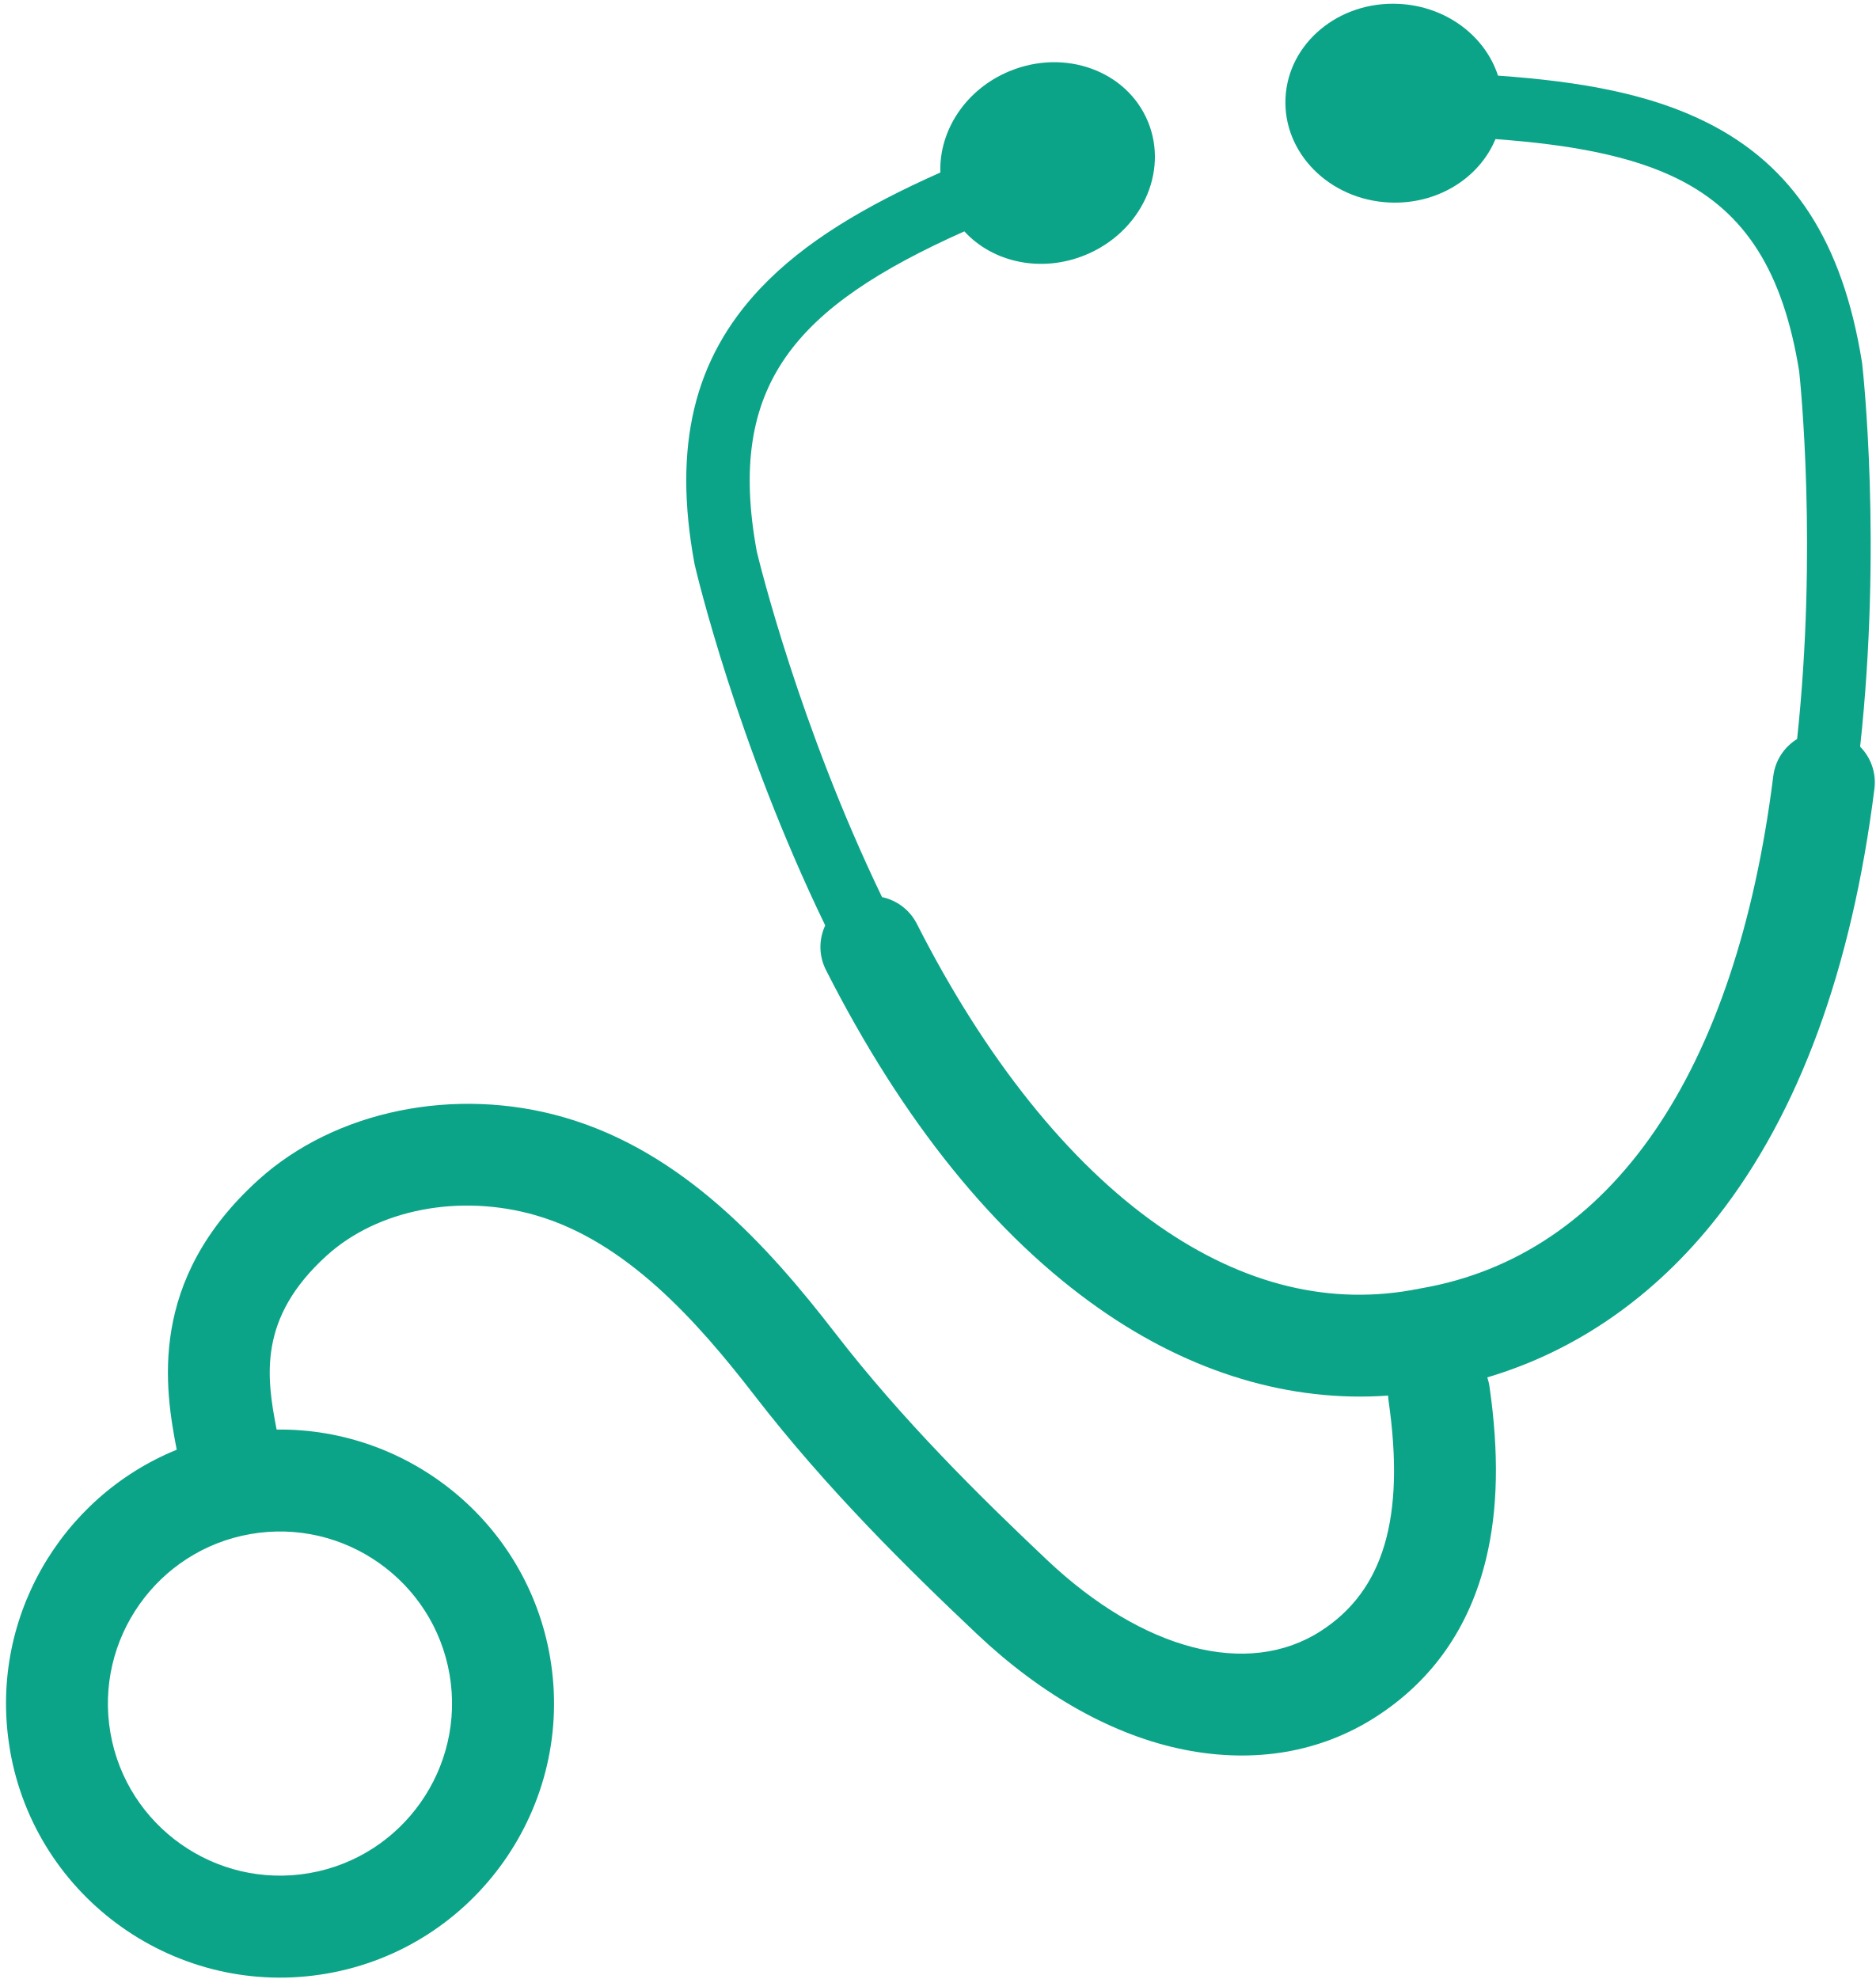
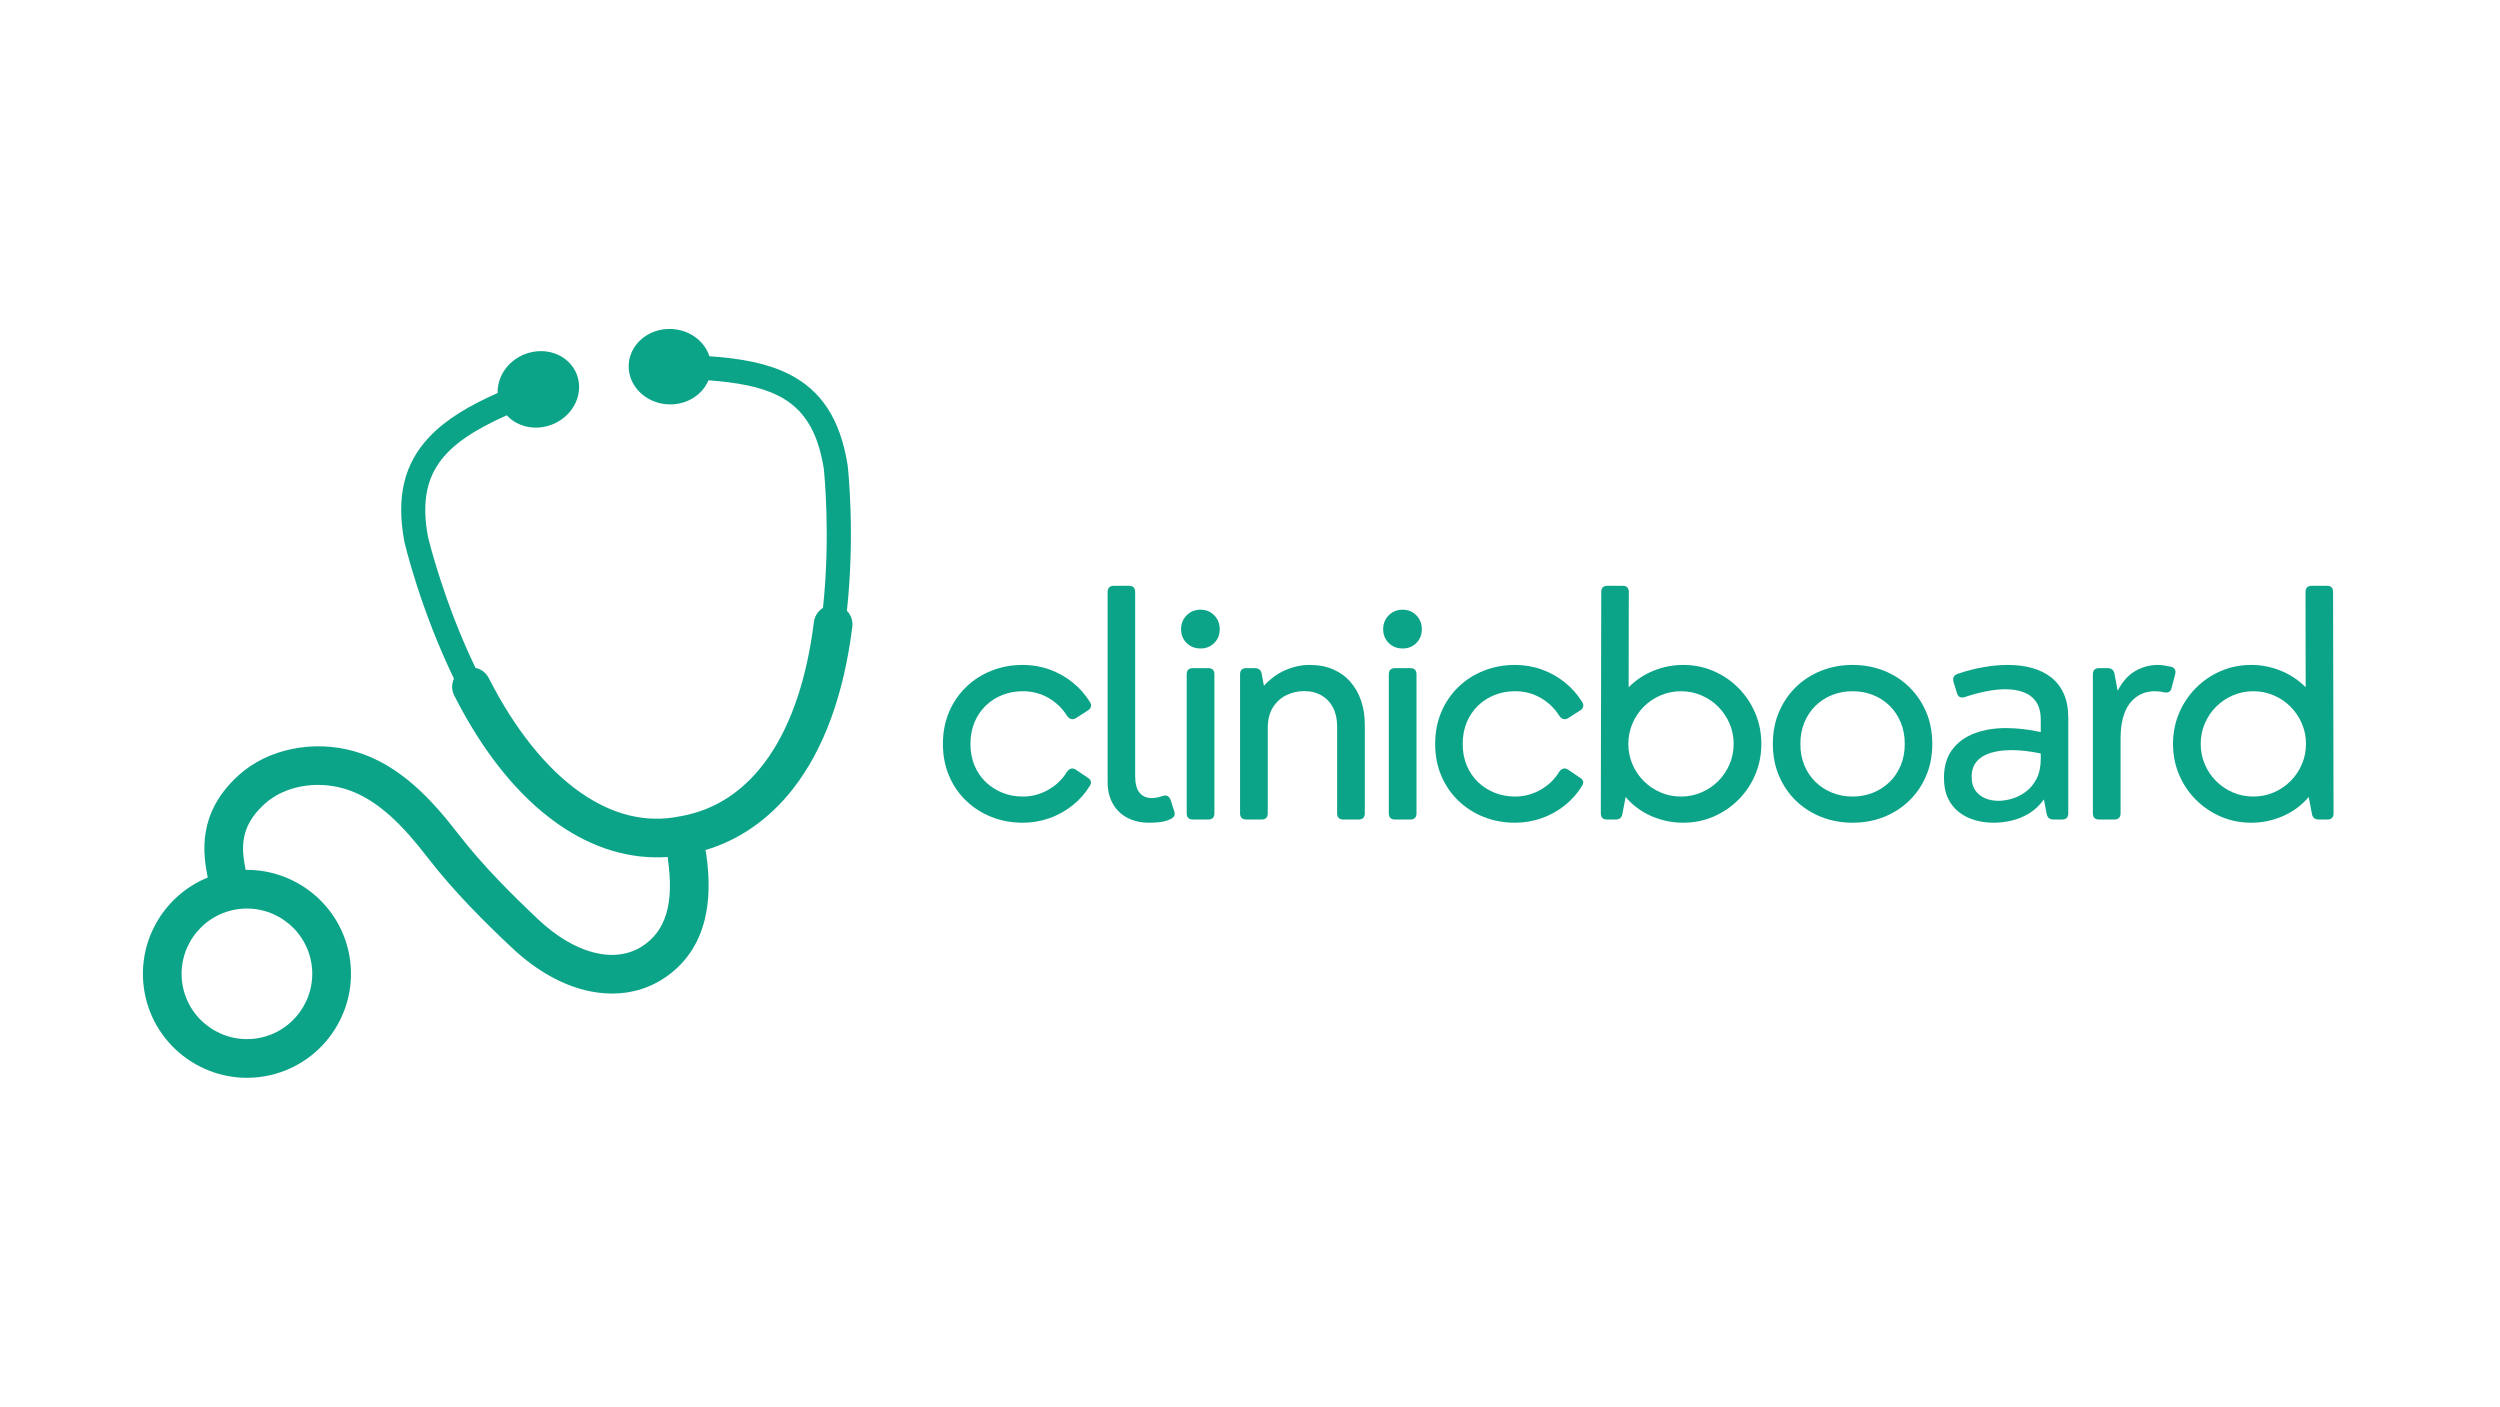
- <svg xmlns="http://www.w3.org/2000/svg" viewBox="221 619 273 288" fill="none">
-   <path fill="#0ca488" d="M 222.453 873.703 C 226.195 895.371 246.867 909.957 268.539 906.215 C 290.203 902.473 304.789 881.797 301.047 860.129 C 297.668 840.574 280.504 826.793 261.258 827.043 C 259.781 819.414 258.492 810.824 268.555 801.715 C 276.004 794.973 287.945 792.672 298.98 795.863 C 312.125 799.66 322.441 811.238 330.805 822.07 C 341.227 835.574 353.035 847.211 363.207 856.82 C 372.719 865.805 383.172 871.621 393.445 873.648 C 398.543 874.652 403.492 874.738 408.168 873.934 C 412.812 873.129 417.184 871.445 421.16 868.902 C 429.469 863.582 434.898 855.809 437.293 845.785 C 439.008 838.633 439.164 830.453 437.773 820.781 C 437.707 820.32 437.598 819.875 437.453 819.445 C 450.402 815.617 461.867 807.652 470.926 796.117 C 482.812 780.969 490.504 760 493.793 733.789 C 494.09 731.445 493.254 729.219 491.715 727.66 C 494.914 698.273 492.141 673.09 492.008 671.902 L 491.977 671.691 C 489.172 654.199 481.996 643.117 469.387 636.812 C 461.211 632.727 451.344 630.875 439.012 630.008 C 437.145 624.242 431.473 619.895 424.559 619.562 C 415.844 619.141 408.469 625.277 408.086 633.258 C 407.699 641.242 414.461 648.055 423.172 648.469 C 430.168 648.809 436.297 644.918 438.645 639.242 C 449.551 640.043 458.449 641.664 465.258 645.066 C 475.082 649.98 480.512 658.609 482.844 673.039 C 483.031 674.777 485.504 699.012 482.543 726.547 C 480.695 727.684 479.363 729.621 479.074 731.941 C 473.645 775.242 455.441 801.715 427.812 806.488 L 427.594 806.527 C 414.801 809.129 401.996 806.043 389.555 797.336 C 376.527 788.219 364.383 773.043 354.438 753.449 C 353.383 751.371 351.48 750.004 349.367 749.555 C 337.34 724.605 331.543 700.949 331.137 699.246 C 326.68 675 336.703 663.684 361.344 652.668 C 365.465 657.18 372.512 658.762 378.961 656.109 C 387.035 652.793 391.113 644.109 388.074 636.719 C 385.035 629.324 376.031 626.023 367.957 629.344 C 361.531 631.98 357.641 638.023 357.855 644.105 C 346.871 648.992 338.074 654.191 331.691 660.93 C 321.961 671.207 318.91 683.949 322.074 701.043 L 322.117 701.246 C 322.391 702.41 328.223 727.062 341.098 753.676 C 340.168 755.672 340.133 758.051 341.207 760.164 C 352.41 782.238 365.816 798.832 381.047 809.488 C 394.379 818.816 408.754 823.105 423.02 822.098 C 423.027 822.359 423.051 822.625 423.09 822.891 C 425.527 839.855 422.375 850.508 413.16 856.402 C 402.578 863.176 387.34 859.203 373.391 846.031 C 363.637 836.816 352.348 825.691 342.547 813 C 332.719 800.273 320.348 786.59 303.098 781.605 C 287.238 777.023 269.77 780.598 258.598 790.711 C 242.406 805.371 245.008 821.133 246.719 829.977 C 229.742 836.883 219.215 854.914 222.461 873.699 Z M 237.07 871.18 C 234.719 857.574 243.879 844.59 257.484 842.242 C 271.09 839.891 284.07 849.051 286.422 862.656 C 288.77 876.258 279.613 889.242 266.008 891.594 C 252.402 893.941 239.422 884.785 237.07 871.18 Z M 237.07 871.18 " fill-rule="nonzero" />
+ <svg xmlns="http://www.w3.org/2000/svg" width="1920" zoomAndPan="magnify" viewBox="0 0 1440 810" height="1080" preserveAspectRatio="xMidYMid meet" version="1.0">
+   <defs>
+     <g />
+     <clipPath id="1c13b19ea9">
+       <path d="M 82 189 L 491.25 189 L 491.25 621 L 82 621 Z M 82 189 " clip-rule="nonzero" />
+     </clipPath>
+     <clipPath id="795565daf9">
+       <rect x="0" width="813" y="0" height="226" />
+     </clipPath>
+   </defs>
+   <g clip-path="url(#1c13b19ea9)">
+     <path fill="#0ca488" d="M 83.184 571.117 C 88.809 603.652 119.871 625.555 152.438 619.938 C 184.996 614.316 206.914 583.27 201.289 550.734 C 196.211 521.371 170.418 500.676 141.496 501.051 C 139.277 489.598 137.34 476.699 152.461 463.02 C 163.656 452.895 181.602 449.441 198.184 454.234 C 217.938 459.934 233.441 477.32 246.008 493.586 C 261.672 513.863 279.414 531.336 294.703 545.766 C 308.996 559.258 324.703 567.988 340.141 571.035 C 347.801 572.543 355.238 572.672 362.266 571.461 C 369.246 570.254 375.812 567.727 381.789 563.906 C 394.277 555.918 402.434 544.246 406.035 529.195 C 408.609 518.457 408.844 506.172 406.754 491.648 C 406.656 490.957 406.492 490.289 406.273 489.645 C 425.734 483.895 442.961 471.934 456.574 454.613 C 474.438 431.867 485.996 400.383 490.938 361.023 C 491.387 357.504 490.129 354.16 487.816 351.82 C 492.625 307.691 488.457 269.879 488.258 268.094 L 488.211 267.777 C 483.996 241.512 473.211 224.871 454.262 215.406 C 441.977 209.27 427.148 206.488 408.617 205.188 C 405.812 196.527 397.289 190 386.898 189.5 C 373.801 188.867 362.719 198.082 362.145 210.066 C 361.562 222.055 371.723 232.285 384.812 232.906 C 395.328 233.418 404.535 227.574 408.066 219.051 C 424.453 220.254 437.828 222.688 448.059 227.797 C 462.82 235.176 470.98 248.133 474.484 269.801 C 474.766 272.41 478.484 308.801 474.031 350.148 C 471.258 351.855 469.254 354.766 468.82 358.25 C 460.66 423.27 433.305 463.02 391.785 470.188 L 391.457 470.246 C 372.234 474.152 352.992 469.52 334.297 456.445 C 314.719 442.754 296.469 419.965 281.523 390.543 C 279.938 387.426 277.078 385.371 273.902 384.695 C 255.828 347.234 247.117 311.711 246.508 309.152 C 239.809 272.746 254.871 255.754 291.902 239.211 C 298.094 245.988 308.684 248.363 318.375 244.379 C 330.508 239.402 336.637 226.359 332.07 215.262 C 327.504 204.16 313.973 199.203 301.84 204.188 C 292.184 208.148 286.336 217.223 286.66 226.355 C 270.152 233.691 256.934 241.5 247.34 251.617 C 232.719 267.051 228.133 286.184 232.891 311.852 L 232.953 312.156 C 233.363 313.906 242.129 350.922 261.477 390.887 C 260.078 393.883 260.027 397.453 261.641 400.629 C 278.477 433.773 298.621 458.691 321.512 474.691 C 341.543 488.699 363.148 495.141 384.586 493.625 C 384.598 494.02 384.633 494.418 384.691 494.816 C 388.352 520.293 383.617 536.285 369.77 545.137 C 353.867 555.309 330.965 549.344 310.004 529.566 C 295.348 515.727 278.383 499.023 263.652 479.965 C 248.887 460.855 230.293 440.309 204.371 432.824 C 180.539 425.945 154.289 431.309 137.5 446.496 C 113.168 468.512 117.078 492.176 119.648 505.457 C 94.137 515.828 78.316 542.902 83.195 571.109 Z M 105.148 567.328 C 101.617 546.898 115.383 527.398 135.828 523.875 C 156.273 520.344 175.777 534.098 179.312 554.527 C 182.84 574.953 169.082 594.449 148.637 597.98 C 128.191 601.508 108.684 587.758 105.148 567.328 Z M 105.148 567.328 " fill-opacity="1" fill-rule="nonzero" />
+   </g>
+   <g transform="matrix(1, 0, 0, 1, 535, 292)">
+     <g clip-path="url(#795565daf9)">
+       <g fill="#0ca488" fill-opacity="1">
+         <g transform="translate(0.399667, 180.0435)">
+           <g>
+             <path d="M 53.734 1.844 C 47.359 1.844 41.379 0.75 35.797 -1.438 C 30.223 -3.633 25.332 -6.75 21.125 -10.781 C 16.914 -14.812 13.629 -19.602 11.266 -25.156 C 8.898 -30.707 7.719 -36.844 7.719 -43.562 C 7.719 -50.281 8.898 -56.414 11.266 -61.969 C 13.629 -67.52 16.914 -72.32 21.125 -76.375 C 25.332 -80.438 30.223 -83.562 35.797 -85.75 C 41.379 -87.945 47.359 -89.047 53.734 -89.047 C 59.109 -89.047 64.234 -88.172 69.109 -86.422 C 73.984 -84.672 78.422 -82.188 82.422 -78.969 C 86.43 -75.758 89.781 -71.961 92.469 -67.578 C 93.051 -66.578 93.195 -65.641 92.906 -64.766 C 92.613 -63.891 91.973 -63.191 90.984 -62.672 L 84.141 -58.281 C 82.273 -57.289 80.641 -57.758 79.234 -59.688 C 76.547 -64.008 72.977 -67.457 68.531 -70.031 C 64.094 -72.602 59.16 -73.891 53.734 -73.891 C 49.523 -73.891 45.609 -73.172 41.984 -71.734 C 38.359 -70.305 35.156 -68.25 32.375 -65.562 C 29.602 -62.875 27.441 -59.672 25.891 -55.953 C 24.348 -52.242 23.578 -48.113 23.578 -43.562 C 23.578 -39 24.348 -34.863 25.891 -31.156 C 27.441 -27.445 29.602 -24.258 32.375 -21.594 C 35.156 -18.938 38.359 -16.879 41.984 -15.422 C 45.609 -13.961 49.523 -13.234 53.734 -13.234 C 58.93 -13.234 63.805 -14.52 68.359 -17.094 C 72.922 -19.664 76.488 -23.082 79.062 -27.344 C 80.52 -29.383 82.156 -29.91 83.969 -28.922 L 90.984 -24.188 C 93.078 -22.957 93.539 -21.379 92.375 -19.453 C 89.75 -15.129 86.422 -11.359 82.391 -8.141 C 78.359 -4.93 73.883 -2.461 68.969 -0.734 C 64.062 0.984 58.984 1.844 53.734 1.844 Z M 53.734 1.844 " />
+           </g>
+         </g>
+       </g>
+       <g fill="#0ca488" fill-opacity="1">
+         <g transform="translate(91.77855, 180.0435)">
+           <g>
+             <path d="M 35.062 1.844 C 30.5 1.844 26.422 0.938 22.828 -0.875 C 19.234 -2.688 16.398 -5.359 14.328 -8.891 C 12.254 -12.43 11.219 -16.711 11.219 -21.734 L 11.219 -131.031 C 11.219 -133.426 12.414 -134.625 14.812 -134.625 L 23.484 -134.625 C 25.879 -134.625 27.078 -133.426 27.078 -131.031 L 27.078 -24.984 C 27.078 -20.66 27.926 -17.473 29.625 -15.422 C 31.32 -13.379 33.66 -12.359 36.641 -12.359 C 37.453 -12.359 38.383 -12.445 39.438 -12.625 C 40.488 -12.801 41.598 -13.094 42.766 -13.5 C 44.93 -14.312 46.484 -13.641 47.422 -11.484 L 49.516 -5 C 50.336 -2.832 49.664 -1.254 47.5 -0.266 C 45.344 0.734 43.211 1.332 41.109 1.531 C 39.004 1.738 36.988 1.844 35.062 1.844 Z M 35.062 1.844 " />
+           </g>
+         </g>
+       </g>
+       <g fill="#0ca488" fill-opacity="1">
+         <g transform="translate(136.795, 180.0435)">
+           <g>
+             <path d="M 19.719 -98.516 C 16.508 -98.516 13.836 -99.566 11.703 -101.672 C 9.566 -103.773 8.5 -106.43 8.5 -109.641 C 8.5 -112.797 9.566 -115.453 11.703 -117.609 C 13.836 -119.773 16.508 -120.859 19.719 -120.859 C 22.875 -120.859 25.504 -119.773 27.609 -117.609 C 29.711 -115.453 30.766 -112.797 30.766 -109.641 C 30.766 -106.43 29.711 -103.773 27.609 -101.672 C 25.504 -99.566 22.875 -98.516 19.719 -98.516 Z M 24.109 0 L 15.344 0 C 12.945 0 11.75 -1.195 11.75 -3.594 L 11.75 -83.609 C 11.75 -86.004 12.945 -87.203 15.344 -87.203 L 24.109 -87.203 C 26.504 -87.203 27.703 -86.004 27.703 -83.609 L 27.703 -3.594 C 27.703 -1.195 26.504 0 24.109 0 Z M 24.109 0 " />
+           </g>
+         </g>
+       </g>
+       <g fill="#0ca488" fill-opacity="1">
+         <g transform="translate(167.5259, 180.0435)">
+           <g>
+             <path d="M 51.797 -89.047 C 56.992 -89.047 61.566 -88.172 65.516 -86.422 C 69.461 -84.672 72.781 -82.227 75.469 -79.094 C 78.156 -75.969 80.18 -72.332 81.547 -68.188 C 82.922 -64.039 83.609 -59.57 83.609 -54.781 L 83.609 -3.594 C 83.609 -1.195 82.41 0 80.016 0 L 71.25 0 C 68.852 0 67.656 -1.195 67.656 -3.594 L 67.656 -53.734 C 67.656 -57.879 66.867 -61.457 65.297 -64.469 C 63.723 -67.477 61.516 -69.812 58.672 -71.469 C 55.836 -73.133 52.492 -73.969 48.641 -73.969 C 45.016 -73.969 41.594 -73.176 38.375 -71.594 C 35.164 -70.02 32.582 -67.656 30.625 -64.5 C 28.676 -61.352 27.703 -57.41 27.703 -52.672 L 27.703 -3.594 C 27.703 -1.195 26.504 0 24.109 0 L 15.344 0 C 12.945 0 11.75 -1.195 11.75 -3.594 L 11.75 -83.609 C 11.75 -86.004 12.945 -87.203 15.344 -87.203 L 20.25 -87.203 C 22.531 -87.203 23.844 -86.125 24.188 -83.969 L 25.5 -77.047 C 29.238 -81.129 33.398 -84.148 37.984 -86.109 C 42.578 -88.066 47.18 -89.047 51.797 -89.047 Z M 51.797 -89.047 " />
+           </g>
+         </g>
+       </g>
+       <g fill="#0ca488" fill-opacity="1">
+         <g transform="translate(253.2081, 180.0435)">
+           <g>
+             <path d="M 19.719 -98.516 C 16.508 -98.516 13.836 -99.566 11.703 -101.672 C 9.566 -103.773 8.5 -106.43 8.5 -109.641 C 8.5 -112.797 9.566 -115.453 11.703 -117.609 C 13.836 -119.773 16.508 -120.859 19.719 -120.859 C 22.875 -120.859 25.504 -119.773 27.609 -117.609 C 29.711 -115.453 30.766 -112.797 30.766 -109.641 C 30.766 -106.43 29.711 -103.773 27.609 -101.672 C 25.504 -99.566 22.875 -98.516 19.719 -98.516 Z M 24.109 0 L 15.344 0 C 12.945 0 11.75 -1.195 11.75 -3.594 L 11.75 -83.609 C 11.75 -86.004 12.945 -87.203 15.344 -87.203 L 24.109 -87.203 C 26.504 -87.203 27.703 -86.004 27.703 -83.609 L 27.703 -3.594 C 27.703 -1.195 26.504 0 24.109 0 Z M 24.109 0 " />
+           </g>
+         </g>
+       </g>
+       <g fill="#0ca488" fill-opacity="1">
+         <g transform="translate(283.939, 180.0435)">
+           <g>
+             <path d="M 53.734 1.844 C 47.359 1.844 41.379 0.75 35.797 -1.438 C 30.223 -3.633 25.332 -6.75 21.125 -10.781 C 16.914 -14.812 13.629 -19.602 11.266 -25.156 C 8.898 -30.707 7.719 -36.844 7.719 -43.562 C 7.719 -50.281 8.898 -56.414 11.266 -61.969 C 13.629 -67.52 16.914 -72.32 21.125 -76.375 C 25.332 -80.438 30.223 -83.562 35.797 -85.75 C 41.379 -87.945 47.359 -89.047 53.734 -89.047 C 59.109 -89.047 64.234 -88.172 69.109 -86.422 C 73.984 -84.672 78.422 -82.188 82.422 -78.969 C 86.43 -75.758 89.781 -71.961 92.469 -67.578 C 93.051 -66.578 93.195 -65.641 92.906 -64.766 C 92.613 -63.891 91.973 -63.191 90.984 -62.672 L 84.141 -58.281 C 82.273 -57.289 80.641 -57.758 79.234 -59.688 C 76.547 -64.008 72.977 -67.457 68.531 -70.031 C 64.094 -72.602 59.16 -73.891 53.734 -73.891 C 49.523 -73.891 45.609 -73.172 41.984 -71.734 C 38.359 -70.305 35.156 -68.25 32.375 -65.562 C 29.602 -62.875 27.441 -59.672 25.891 -55.953 C 24.348 -52.242 23.578 -48.113 23.578 -43.562 C 23.578 -39 24.348 -34.863 25.891 -31.156 C 27.441 -27.445 29.602 -24.258 32.375 -21.594 C 35.156 -18.938 38.359 -16.879 41.984 -15.422 C 45.609 -13.961 49.523 -13.234 53.734 -13.234 C 58.93 -13.234 63.805 -14.52 68.359 -17.094 C 72.922 -19.664 76.488 -23.082 79.062 -27.344 C 80.52 -29.383 82.156 -29.91 83.969 -28.922 L 90.984 -24.188 C 93.078 -22.957 93.539 -21.379 92.375 -19.453 C 89.75 -15.129 86.422 -11.359 82.391 -8.141 C 78.359 -4.93 73.883 -2.461 68.969 -0.734 C 64.062 0.984 58.984 1.844 53.734 1.844 Z M 53.734 1.844 " />
+           </g>
+         </g>
+       </g>
+       <g fill="#0ca488" fill-opacity="1">
+         <g transform="translate(375.3179, 180.0435)">
+           <g>
+             <path d="M 59.156 -89.047 C 65.414 -89.047 71.273 -87.863 76.734 -85.5 C 82.191 -83.133 86.977 -79.863 91.094 -75.688 C 95.219 -71.508 98.438 -66.672 100.75 -61.172 C 103.062 -55.68 104.219 -49.812 104.219 -43.562 C 104.219 -37.312 103.062 -31.438 100.75 -25.938 C 98.438 -20.445 95.219 -15.629 91.094 -11.484 C 86.977 -7.336 82.191 -4.078 76.734 -1.703 C 71.273 0.66 65.414 1.844 59.156 1.844 C 52.789 1.844 46.703 0.57 40.891 -1.969 C 35.078 -4.508 30.125 -8.176 26.031 -12.969 L 24.188 -3.25 C 23.844 -1.082 22.531 0 20.25 0 L 15.344 0 C 12.945 0 11.75 -1.195 11.75 -3.594 L 12 -131.031 C 12 -133.426 13.172 -134.625 15.516 -134.625 L 24.281 -134.625 C 26.676 -134.625 27.875 -133.426 27.875 -131.031 L 27.781 -76.172 C 31.875 -80.316 36.664 -83.5 42.156 -85.719 C 47.645 -87.938 53.312 -89.047 59.156 -89.047 Z M 57.938 -13.234 C 62.082 -13.234 65.992 -14.02 69.672 -15.594 C 73.359 -17.176 76.586 -19.352 79.359 -22.125 C 82.141 -24.906 84.316 -28.133 85.891 -31.812 C 87.473 -35.5 88.266 -39.414 88.266 -43.562 C 88.266 -47.707 87.473 -51.617 85.891 -55.297 C 84.316 -58.984 82.141 -62.211 79.359 -64.984 C 76.586 -67.766 73.359 -69.941 69.672 -71.516 C 65.992 -73.098 62.082 -73.891 57.938 -73.891 C 53.789 -73.891 49.875 -73.098 46.188 -71.516 C 42.508 -69.941 39.281 -67.766 36.5 -64.984 C 33.727 -62.211 31.551 -58.984 29.969 -55.297 C 28.395 -51.617 27.609 -47.707 27.609 -43.562 C 27.609 -39.414 28.395 -35.5 29.969 -31.812 C 31.551 -28.133 33.727 -24.906 36.5 -22.125 C 39.281 -19.352 42.508 -17.176 46.188 -15.594 C 49.875 -14.02 53.789 -13.234 57.938 -13.234 Z M 57.938 -13.234 " />
+           </g>
+         </g>
+       </g>
+       <g fill="#0ca488" fill-opacity="1">
+         <g transform="translate(478.4408, 180.0435)">
+           <g>
+             <path d="M 53.641 1.844 C 47.273 1.844 41.301 0.75 35.719 -1.438 C 30.133 -3.633 25.254 -6.75 21.078 -10.781 C 16.898 -14.812 13.629 -19.602 11.266 -25.156 C 8.898 -30.707 7.719 -36.844 7.719 -43.562 C 7.719 -50.281 8.898 -56.414 11.266 -61.969 C 13.629 -67.52 16.898 -72.32 21.078 -76.375 C 25.254 -80.438 30.133 -83.562 35.719 -85.75 C 41.301 -87.945 47.273 -89.047 53.641 -89.047 C 60.066 -89.047 66.055 -87.945 71.609 -85.75 C 77.16 -83.562 82.023 -80.438 86.203 -76.375 C 90.379 -72.32 93.648 -67.52 96.016 -61.969 C 98.379 -56.414 99.562 -50.281 99.562 -43.562 C 99.562 -36.844 98.379 -30.707 96.016 -25.156 C 93.648 -19.602 90.379 -14.812 86.203 -10.781 C 82.023 -6.75 77.16 -3.633 71.609 -1.438 C 66.055 0.75 60.066 1.844 53.641 1.844 Z M 53.641 -13.234 C 57.848 -13.234 61.758 -13.961 65.375 -15.422 C 69 -16.879 72.188 -18.938 74.938 -21.594 C 77.688 -24.258 79.832 -27.445 81.375 -31.156 C 82.926 -34.863 83.703 -39 83.703 -43.562 C 83.703 -48.113 82.926 -52.242 81.375 -55.953 C 79.832 -59.672 77.688 -62.875 74.938 -65.562 C 72.188 -68.25 69 -70.305 65.375 -71.734 C 61.758 -73.172 57.848 -73.891 53.641 -73.891 C 49.43 -73.891 45.516 -73.172 41.891 -71.734 C 38.273 -70.305 35.094 -68.25 32.344 -65.562 C 29.594 -62.875 27.441 -59.672 25.891 -55.953 C 24.348 -52.242 23.578 -48.113 23.578 -43.562 C 23.578 -39 24.348 -34.863 25.891 -31.156 C 27.441 -27.445 29.594 -24.258 32.344 -21.594 C 35.094 -18.938 38.273 -16.879 41.891 -15.422 C 45.516 -13.961 49.43 -13.234 53.641 -13.234 Z M 53.641 -13.234 " />
+           </g>
+         </g>
+       </g>
+       <g fill="#0ca488" fill-opacity="1">
+         <g transform="translate(577.0939, 180.0435)">
+           <g>
+             <path d="M 44.609 -89.047 C 49.461 -89.047 53.992 -88.473 58.203 -87.328 C 62.41 -86.191 66.086 -84.41 69.234 -81.984 C 72.391 -79.566 74.844 -76.426 76.594 -72.562 C 78.352 -68.707 79.234 -64.035 79.234 -58.547 L 79.234 -3.594 C 79.234 -1.195 78.035 0 75.641 0 L 70.734 0 C 68.516 0 67.195 -1.082 66.781 -3.25 L 65.203 -11.562 C 62.754 -8.176 59.922 -5.504 56.703 -3.547 C 53.492 -1.586 50.133 -0.203 46.625 0.609 C 43.125 1.43 39.707 1.844 36.375 1.844 C 32.52 1.844 28.867 1.344 25.422 0.344 C 21.973 -0.645 18.906 -2.191 16.219 -4.297 C 13.531 -6.398 11.426 -9.07 9.906 -12.312 C 8.383 -15.551 7.625 -19.453 7.625 -24.016 C 7.625 -30.504 9.172 -35.863 12.266 -40.094 C 15.367 -44.332 19.617 -47.488 25.016 -49.562 C 30.422 -51.633 36.516 -52.672 43.297 -52.672 C 46.516 -52.672 49.785 -52.477 53.109 -52.094 C 56.441 -51.719 59.863 -51.148 63.375 -50.391 L 63.375 -57.406 C 63.375 -61.789 62.477 -65.266 60.688 -67.828 C 58.906 -70.398 56.477 -72.242 53.406 -73.359 C 50.344 -74.473 46.914 -75.031 43.125 -75.031 C 39.5 -75.031 35.688 -74.617 31.688 -73.797 C 27.688 -72.984 23.695 -71.906 19.719 -70.562 C 17.438 -69.801 15.914 -70.5 15.156 -72.656 L 13.141 -79.234 C 12.504 -81.516 13.266 -83.062 15.422 -83.875 C 20.328 -85.57 25.266 -86.859 30.234 -87.734 C 35.203 -88.609 39.992 -89.047 44.609 -89.047 Z M 39 -10.781 C 41.508 -10.781 44.18 -11.203 47.016 -12.047 C 49.848 -12.898 52.504 -14.273 54.984 -16.172 C 57.473 -18.066 59.492 -20.562 61.047 -23.656 C 62.598 -26.758 63.375 -30.531 63.375 -34.969 L 63.375 -38.031 C 60.395 -38.676 57.484 -39.16 54.641 -39.484 C 51.805 -39.805 49.109 -39.969 46.547 -39.969 C 42.098 -39.969 38.148 -39.457 34.703 -38.438 C 31.254 -37.414 28.535 -35.766 26.547 -33.484 C 24.566 -31.203 23.578 -28.223 23.578 -24.547 C 23.578 -21.391 24.273 -18.801 25.672 -16.781 C 27.078 -14.77 28.945 -13.266 31.281 -12.266 C 33.625 -11.273 36.195 -10.781 39 -10.781 Z M 39 -10.781 " />
+           </g>
+         </g>
+       </g>
+       <g fill="#0ca488" fill-opacity="1">
+         <g transform="translate(658.7446, 180.0435)">
+           <g>
+             <path d="M 24.109 0 L 15.344 0 C 12.945 0 11.75 -1.195 11.75 -3.594 L 11.75 -83.609 C 11.75 -86.004 12.945 -87.203 15.344 -87.203 L 20.25 -87.203 C 22.469 -87.203 23.781 -86.125 24.188 -83.969 L 26.031 -74.156 C 28.719 -79.406 32.094 -83.195 36.156 -85.531 C 40.219 -87.875 44.555 -89.047 49.172 -89.047 C 50.336 -89.047 51.562 -88.941 52.844 -88.734 C 54.133 -88.535 55.453 -88.289 56.797 -88 C 57.848 -87.758 58.578 -87.242 58.984 -86.453 C 59.391 -85.672 59.445 -84.754 59.156 -83.703 L 57.062 -75.734 C 56.82 -74.617 56.32 -73.867 55.562 -73.484 C 54.801 -73.109 53.867 -73.035 52.766 -73.266 C 51.766 -73.504 50.828 -73.664 49.953 -73.75 C 49.078 -73.844 48.258 -73.891 47.5 -73.891 C 41.488 -73.891 36.688 -71.594 33.094 -67 C 29.5 -62.414 27.703 -55.625 27.703 -46.625 L 27.703 -3.594 C 27.703 -1.195 26.504 0 24.109 0 Z M 24.109 0 " />
+           </g>
+         </g>
+       </g>
+       <g fill="#0ca488" fill-opacity="1">
+         <g transform="translate(708.9317, 180.0435)">
+           <g>
+             <path d="M 99.922 -131.031 L 100.188 -3.594 C 100.188 -1.195 98.988 0 96.594 0 L 91.672 0 C 89.398 0 88.086 -1.082 87.734 -3.25 L 85.891 -12.969 C 81.805 -8.176 76.852 -4.508 71.031 -1.969 C 65.219 0.57 59.129 1.844 52.766 1.844 C 46.516 1.844 40.656 0.66 35.188 -1.703 C 29.727 -4.078 24.938 -7.336 20.812 -11.484 C 16.695 -15.629 13.484 -20.445 11.172 -25.938 C 8.867 -31.438 7.719 -37.312 7.719 -43.562 C 7.719 -49.812 8.867 -55.68 11.172 -61.172 C 13.484 -66.672 16.695 -71.508 20.812 -75.688 C 24.938 -79.863 29.727 -83.133 35.188 -85.5 C 40.656 -87.863 46.516 -89.047 52.766 -89.047 C 58.66 -89.047 64.336 -87.938 69.797 -85.719 C 75.266 -83.5 80.047 -80.316 84.141 -76.172 L 84.047 -131.031 C 84.047 -133.426 85.242 -134.625 87.641 -134.625 L 96.406 -134.625 C 98.75 -134.625 99.922 -133.426 99.922 -131.031 Z M 53.984 -13.234 C 58.141 -13.234 62.055 -14.02 65.734 -15.594 C 69.41 -17.176 72.633 -19.352 75.406 -22.125 C 78.188 -24.906 80.363 -28.133 81.938 -31.812 C 83.52 -35.5 84.312 -39.414 84.312 -43.562 C 84.312 -47.707 83.52 -51.617 81.938 -55.297 C 80.363 -58.984 78.188 -62.211 75.406 -64.984 C 72.633 -67.766 69.41 -69.941 65.734 -71.516 C 62.055 -73.098 58.141 -73.891 53.984 -73.891 C 49.836 -73.891 45.922 -73.098 42.234 -71.516 C 38.555 -69.941 35.328 -67.766 32.547 -64.984 C 29.773 -62.211 27.602 -58.984 26.031 -55.297 C 24.457 -51.617 23.672 -47.707 23.672 -43.562 C 23.672 -39.414 24.457 -35.5 26.031 -31.812 C 27.602 -28.133 29.773 -24.906 32.547 -22.125 C 35.328 -19.352 38.555 -17.176 42.234 -15.594 C 45.922 -14.02 49.836 -13.234 53.984 -13.234 Z M 53.984 -13.234 " />
+           </g>
+         </g>
+       </g>
+     </g>
+   </g>
</svg>
